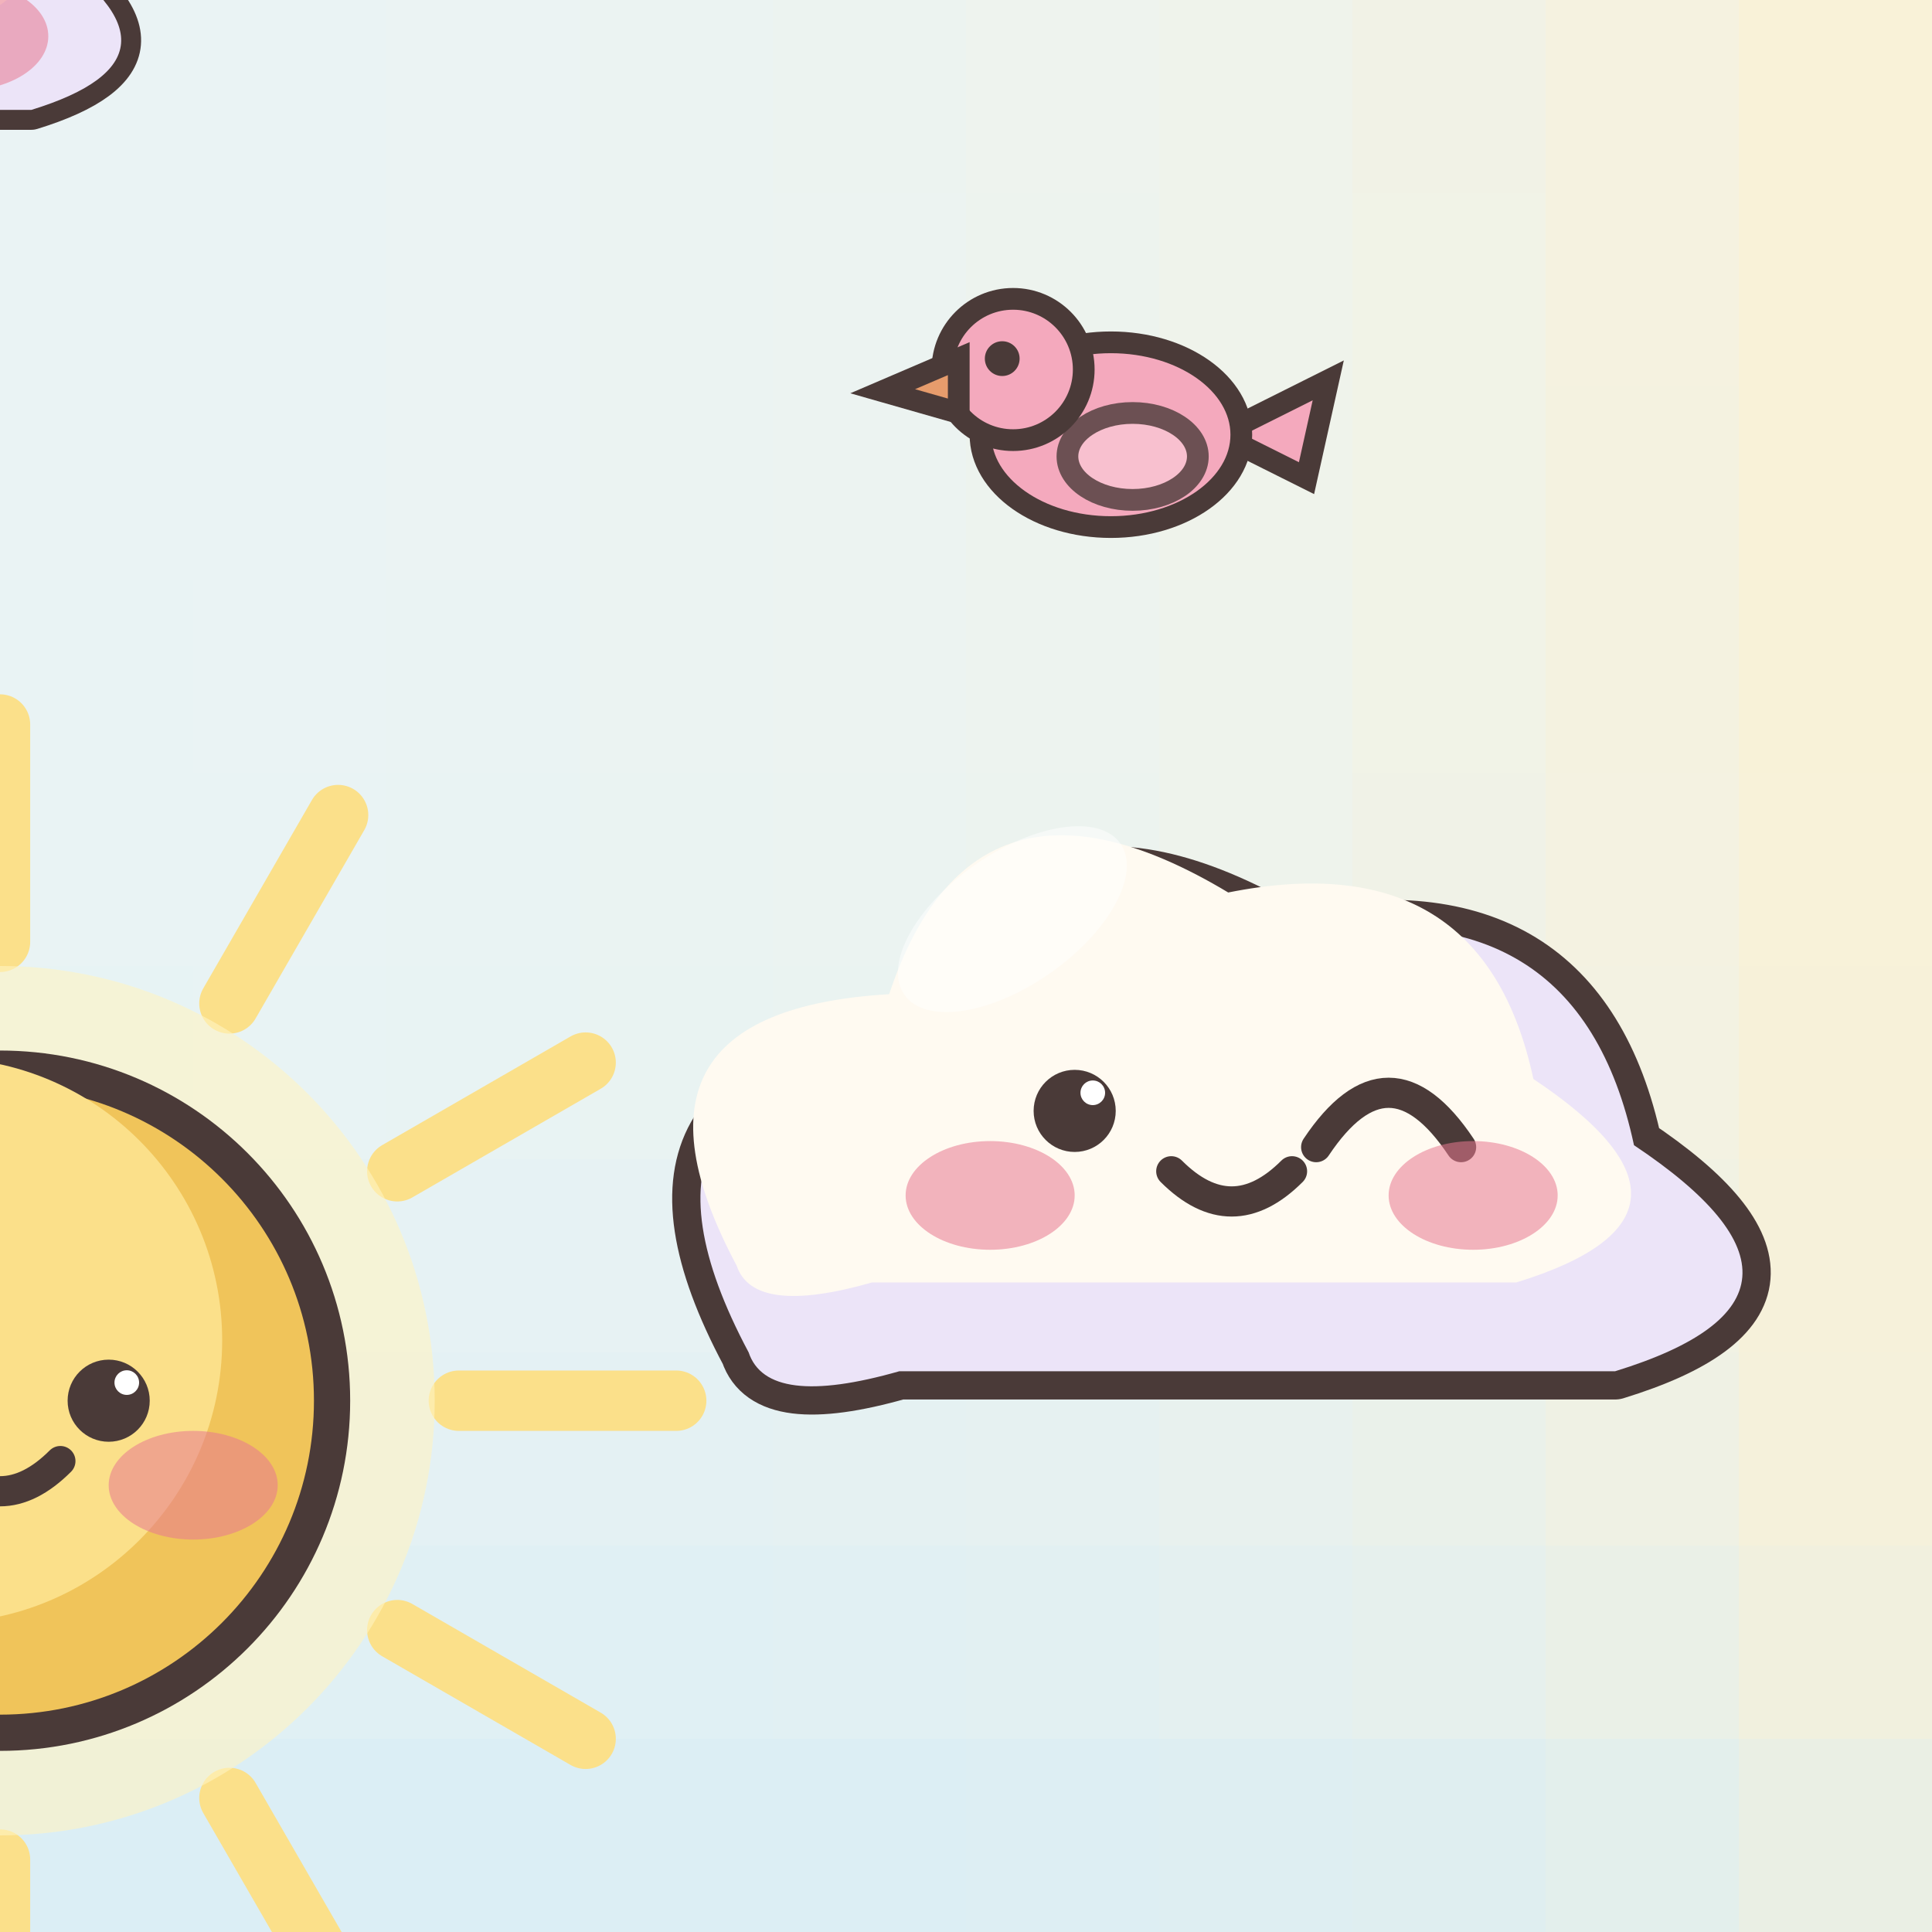
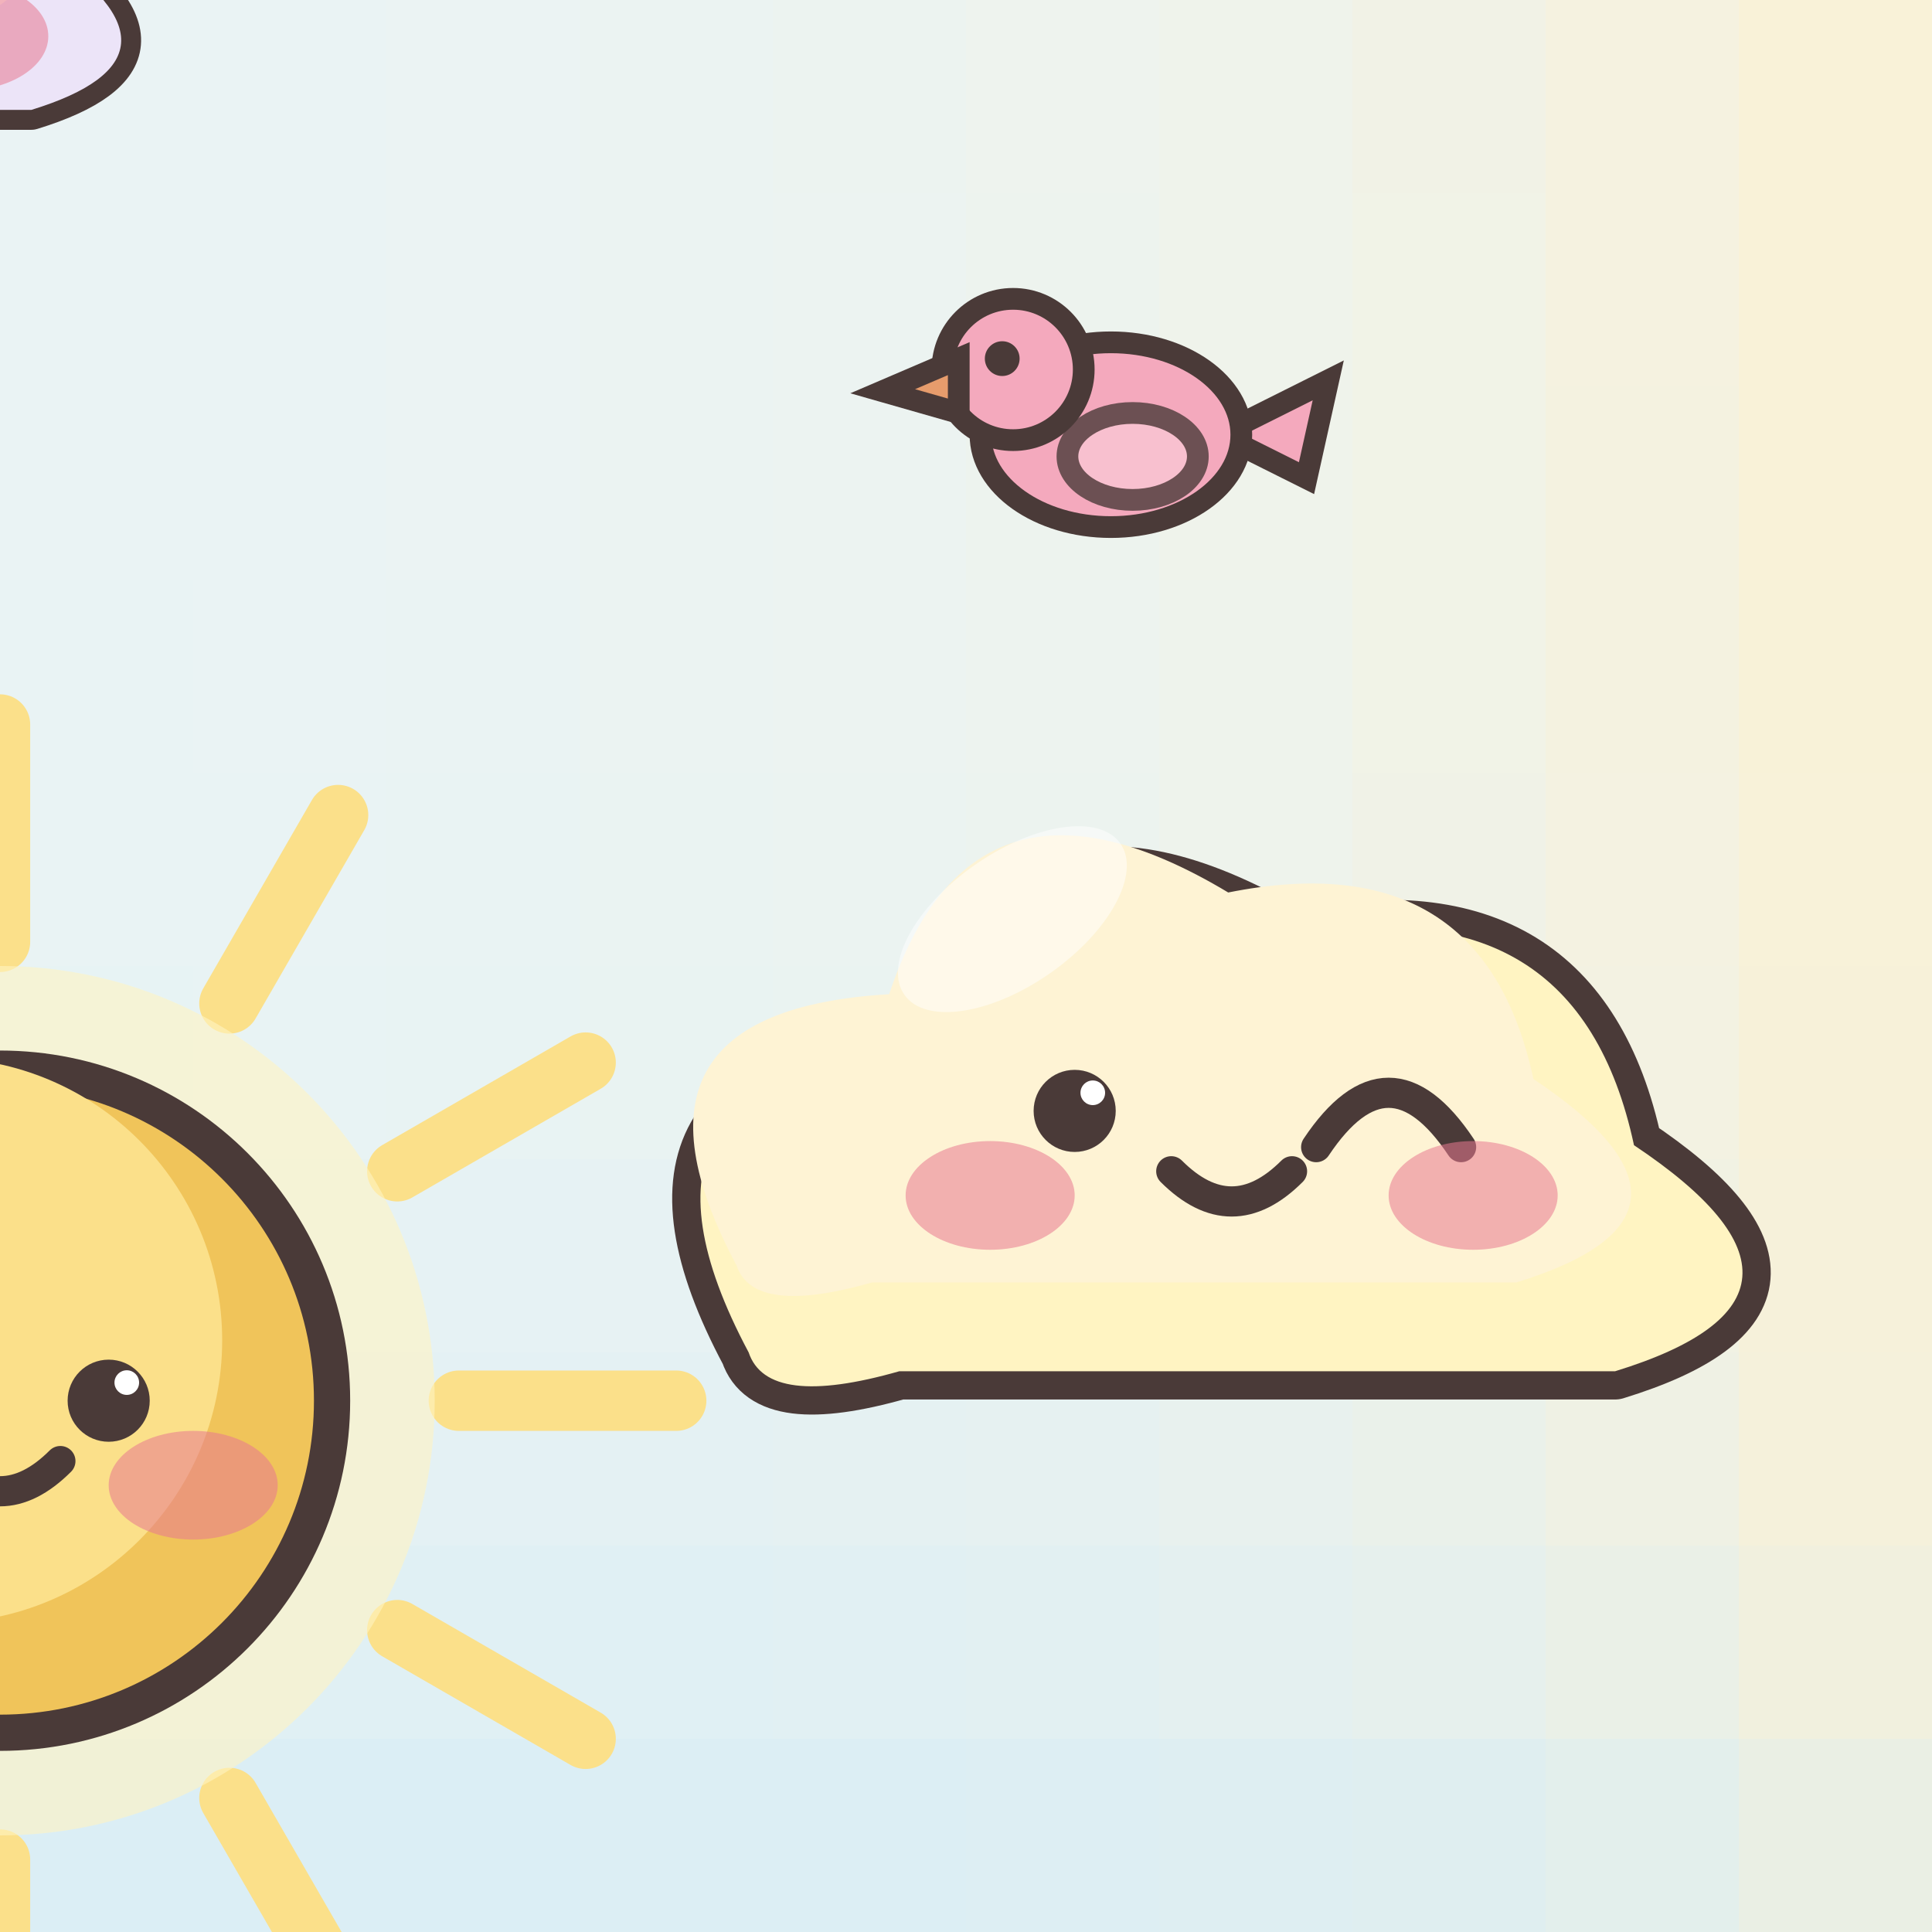
<svg xmlns="http://www.w3.org/2000/svg" width="160" height="160" viewBox="160 160 160 160">
  <rect width="320" height="320" fill="#eef7fb" />
  <rect x="0" y="0" width="17" height="17" fill="#d8e7e8" />
  <rect x="16" y="0" width="17" height="17" fill="#d4e4ed" />
  <rect x="32" y="0" width="17" height="17" fill="#d3e3f0" />
  <rect x="48" y="0" width="17" height="17" fill="#d2e2f1" />
  <rect x="64" y="0" width="17" height="17" fill="#d1e2f2" />
  <rect x="80" y="0" width="17" height="17" fill="#d1e2f2" />
  <rect x="96" y="0" width="17" height="17" fill="#d1e2f2" />
  <rect x="112" y="0" width="17" height="17" fill="#d1e1f2" />
  <rect x="128" y="0" width="17" height="17" fill="#d1e1f2" />
  <rect x="144" y="0" width="17" height="17" fill="#d1e1f2" />
  <rect x="160" y="0" width="17" height="17" fill="#d1e1f2" />
  <rect x="176" y="0" width="17" height="17" fill="#d1e1f2" />
  <rect x="192" y="0" width="17" height="17" fill="#d1e2f2" />
  <rect x="208" y="0" width="17" height="17" fill="#d2e2f2" />
  <rect x="224" y="0" width="17" height="17" fill="#d2e2f2" />
  <rect x="240" y="0" width="17" height="17" fill="#d3e2f1" />
  <rect x="256" y="0" width="17" height="17" fill="#d4e3f0" />
  <rect x="272" y="0" width="17" height="17" fill="#d6e3ee" />
  <rect x="288" y="0" width="17" height="17" fill="#dbe5eb" />
  <rect x="304" y="0" width="17" height="17" fill="#e4e8e3" />
  <rect x="0" y="16" width="17" height="17" fill="#deebe4" />
  <rect x="16" y="16" width="17" height="17" fill="#dbe9ea" />
  <rect x="32" y="16" width="17" height="17" fill="#d9e8ee" />
  <rect x="48" y="16" width="17" height="17" fill="#d9e7f0" />
  <rect x="64" y="16" width="17" height="17" fill="#d8e7f1" />
  <rect x="80" y="16" width="17" height="17" fill="#d8e7f2" />
  <rect x="96" y="16" width="17" height="17" fill="#d8e7f2" />
  <rect x="112" y="16" width="17" height="17" fill="#d8e6f3" />
  <rect x="128" y="16" width="17" height="17" fill="#d8e6f3" />
  <rect x="144" y="16" width="17" height="17" fill="#d8e6f3" />
  <rect x="160" y="16" width="17" height="17" fill="#d8e6f3" />
  <rect x="176" y="16" width="17" height="17" fill="#d8e6f3" />
  <rect x="192" y="16" width="17" height="17" fill="#d9e6f2" />
  <rect x="208" y="16" width="17" height="17" fill="#d9e7f2" />
  <rect x="224" y="16" width="17" height="17" fill="#dae7f1" />
  <rect x="240" y="16" width="17" height="17" fill="#dbe7f0" />
  <rect x="256" y="16" width="17" height="17" fill="#dde8ee" />
  <rect x="272" y="16" width="17" height="17" fill="#e0e9eb" />
  <rect x="288" y="16" width="17" height="17" fill="#e5eae6" />
  <rect x="304" y="16" width="17" height="17" fill="#eeedde" />
  <rect x="0" y="32" width="17" height="17" fill="#e0ede2" />
  <rect x="16" y="32" width="17" height="17" fill="#dfece8" />
  <rect x="32" y="32" width="17" height="17" fill="#deeced" />
  <rect x="48" y="32" width="17" height="17" fill="#deebef" />
  <rect x="64" y="32" width="17" height="17" fill="#ddebf1" />
  <rect x="80" y="32" width="17" height="17" fill="#ddebf2" />
  <rect x="96" y="32" width="17" height="17" fill="#ddeaf3" />
  <rect x="112" y="32" width="17" height="17" fill="#ddeaf3" />
  <rect x="128" y="32" width="17" height="17" fill="#ddeaf3" />
  <rect x="144" y="32" width="17" height="17" fill="#ddeaf3" />
  <rect x="160" y="32" width="17" height="17" fill="#deeaf3" />
  <rect x="176" y="32" width="17" height="17" fill="#deeaf3" />
  <rect x="192" y="32" width="17" height="17" fill="#deeaf3" />
  <rect x="208" y="32" width="17" height="17" fill="#dfebf2" />
  <rect x="224" y="32" width="17" height="17" fill="#e0ebf1" />
  <rect x="240" y="32" width="17" height="17" fill="#e1ebef" />
  <rect x="256" y="32" width="17" height="17" fill="#e3ebed" />
  <rect x="272" y="32" width="17" height="17" fill="#e6ece9" />
  <rect x="288" y="32" width="17" height="17" fill="#ebede4" />
  <rect x="304" y="32" width="17" height="17" fill="#f3efdb" />
  <rect x="0" y="48" width="17" height="17" fill="#e2eee1" />
  <rect x="16" y="48" width="17" height="17" fill="#e1eee7" />
  <rect x="32" y="48" width="17" height="17" fill="#e1eeec" />
  <rect x="48" y="48" width="17" height="17" fill="#e1edef" />
  <rect x="64" y="48" width="17" height="17" fill="#e1edf1" />
  <rect x="80" y="48" width="17" height="17" fill="#e1edf2" />
  <rect x="96" y="48" width="17" height="17" fill="#e1edf3" />
  <rect x="112" y="48" width="17" height="17" fill="#e1edf3" />
  <rect x="128" y="48" width="17" height="17" fill="#e1edf3" />
  <rect x="144" y="48" width="17" height="17" fill="#e1edf4" />
  <rect x="160" y="48" width="17" height="17" fill="#e2edf3" />
  <rect x="176" y="48" width="17" height="17" fill="#e2edf3" />
  <rect x="192" y="48" width="17" height="17" fill="#e3edf3" />
  <rect x="208" y="48" width="17" height="17" fill="#e3edf2" />
  <rect x="224" y="48" width="17" height="17" fill="#e4edf1" />
  <rect x="240" y="48" width="17" height="17" fill="#e6eeef" />
  <rect x="256" y="48" width="17" height="17" fill="#e8eeec" />
  <rect x="272" y="48" width="17" height="17" fill="#ebeee8" />
  <rect x="288" y="48" width="17" height="17" fill="#efefe2" />
  <rect x="304" y="48" width="17" height="17" fill="#f5f0da" />
  <rect x="0" y="64" width="17" height="17" fill="#e2efe0" />
  <rect x="16" y="64" width="17" height="17" fill="#e3efe7" />
  <rect x="32" y="64" width="17" height="17" fill="#e3efeb" />
  <rect x="48" y="64" width="17" height="17" fill="#e3efee" />
  <rect x="64" y="64" width="17" height="17" fill="#e3eff1" />
  <rect x="80" y="64" width="17" height="17" fill="#e3eff2" />
  <rect x="96" y="64" width="17" height="17" fill="#e4eff3" />
  <rect x="112" y="64" width="17" height="17" fill="#e4eff3" />
  <rect x="128" y="64" width="17" height="17" fill="#e4eff4" />
  <rect x="144" y="64" width="17" height="17" fill="#e4eff4" />
  <rect x="160" y="64" width="17" height="17" fill="#e5eff4" />
  <rect x="176" y="64" width="17" height="17" fill="#e5eff3" />
  <rect x="192" y="64" width="17" height="17" fill="#e5eff3" />
  <rect x="208" y="64" width="17" height="17" fill="#e6eff2" />
  <rect x="224" y="64" width="17" height="17" fill="#e7eff1" />
  <rect x="240" y="64" width="17" height="17" fill="#e8efef" />
  <rect x="256" y="64" width="17" height="17" fill="#eaf0ec" />
  <rect x="272" y="64" width="17" height="17" fill="#edf0e8" />
  <rect x="288" y="64" width="17" height="17" fill="#f1f0e1" />
  <rect x="304" y="64" width="17" height="17" fill="#f7f1d9" />
  <rect x="0" y="80" width="17" height="17" fill="#e3efe0" />
  <rect x="16" y="80" width="17" height="17" fill="#e4f0e6" />
  <rect x="32" y="80" width="17" height="17" fill="#e4f0eb" />
  <rect x="48" y="80" width="17" height="17" fill="#e5f0ee" />
  <rect x="64" y="80" width="17" height="17" fill="#e5f0f0" />
  <rect x="80" y="80" width="17" height="17" fill="#e5f0f2" />
  <rect x="96" y="80" width="17" height="17" fill="#e5f0f3" />
  <rect x="112" y="80" width="17" height="17" fill="#e6f0f3" />
  <rect x="128" y="80" width="17" height="17" fill="#e6f0f4" />
  <rect x="144" y="80" width="17" height="17" fill="#e6f1f4" />
  <rect x="160" y="80" width="17" height="17" fill="#e7f1f4" />
  <rect x="176" y="80" width="17" height="17" fill="#e7f1f3" />
  <rect x="192" y="80" width="17" height="17" fill="#e7f1f3" />
  <rect x="208" y="80" width="17" height="17" fill="#e8f1f2" />
  <rect x="224" y="80" width="17" height="17" fill="#e9f1f0" />
  <rect x="240" y="80" width="17" height="17" fill="#eaf1ee" />
  <rect x="256" y="80" width="17" height="17" fill="#ecf1eb" />
  <rect x="272" y="80" width="17" height="17" fill="#eff1e7" />
  <rect x="288" y="80" width="17" height="17" fill="#f3f1e1" />
  <rect x="304" y="80" width="17" height="17" fill="#f7f1d8" />
  <rect x="0" y="96" width="17" height="17" fill="#e3f0e0" />
  <rect x="16" y="96" width="17" height="17" fill="#e4f0e6" />
  <rect x="32" y="96" width="17" height="17" fill="#e5f1eb" />
  <rect x="48" y="96" width="17" height="17" fill="#e6f1ee" />
  <rect x="64" y="96" width="17" height="17" fill="#e6f1f0" />
  <rect x="80" y="96" width="17" height="17" fill="#e6f1f2" />
  <rect x="96" y="96" width="17" height="17" fill="#e7f1f3" />
  <rect x="112" y="96" width="17" height="17" fill="#e7f1f3" />
  <rect x="128" y="96" width="17" height="17" fill="#e7f1f4" />
  <rect x="144" y="96" width="17" height="17" fill="#e8f1f4" />
  <rect x="160" y="96" width="17" height="17" fill="#e8f2f4" />
  <rect x="176" y="96" width="17" height="17" fill="#e8f2f3" />
  <rect x="192" y="96" width="17" height="17" fill="#e9f2f3" />
  <rect x="208" y="96" width="17" height="17" fill="#e9f2f2" />
  <rect x="224" y="96" width="17" height="17" fill="#eaf2f0" />
  <rect x="240" y="96" width="17" height="17" fill="#ecf2ee" />
  <rect x="256" y="96" width="17" height="17" fill="#edf1eb" />
  <rect x="272" y="96" width="17" height="17" fill="#f0f1e7" />
  <rect x="288" y="96" width="17" height="17" fill="#f3f1e0" />
  <rect x="304" y="96" width="17" height="17" fill="#f8f1d8" />
  <rect x="0" y="112" width="17" height="17" fill="#e3f0e0" />
  <rect x="16" y="112" width="17" height="17" fill="#e4f0e6" />
  <rect x="32" y="112" width="17" height="17" fill="#e5f1eb" />
  <rect x="48" y="112" width="17" height="17" fill="#e6f1ee" />
  <rect x="64" y="112" width="17" height="17" fill="#e7f2f0" />
  <rect x="80" y="112" width="17" height="17" fill="#e7f2f2" />
  <rect x="96" y="112" width="17" height="17" fill="#e7f2f3" />
  <rect x="112" y="112" width="17" height="17" fill="#e8f2f4" />
  <rect x="128" y="112" width="17" height="17" fill="#e8f2f4" />
  <rect x="144" y="112" width="17" height="17" fill="#e8f2f4" />
  <rect x="160" y="112" width="17" height="17" fill="#e9f2f4" />
  <rect x="176" y="112" width="17" height="17" fill="#e9f2f3" />
  <rect x="192" y="112" width="17" height="17" fill="#eaf2f3" />
  <rect x="208" y="112" width="17" height="17" fill="#eaf2f2" />
  <rect x="224" y="112" width="17" height="17" fill="#ebf2f0" />
  <rect x="240" y="112" width="17" height="17" fill="#ecf2ee" />
  <rect x="256" y="112" width="17" height="17" fill="#eef2eb" />
  <rect x="272" y="112" width="17" height="17" fill="#f1f2e7" />
  <rect x="288" y="112" width="17" height="17" fill="#f4f2e0" />
  <rect x="304" y="112" width="17" height="17" fill="#f8f1d8" />
  <rect x="0" y="128" width="17" height="17" fill="#e3f0e0" />
  <rect x="16" y="128" width="17" height="17" fill="#e5f1e6" />
  <rect x="32" y="128" width="17" height="17" fill="#e6f1eb" />
  <rect x="48" y="128" width="17" height="17" fill="#e7f2ee" />
  <rect x="64" y="128" width="17" height="17" fill="#e7f2f0" />
  <rect x="80" y="128" width="17" height="17" fill="#e8f2f2" />
  <rect x="96" y="128" width="17" height="17" fill="#e8f2f3" />
  <rect x="112" y="128" width="17" height="17" fill="#e8f3f4" />
  <rect x="128" y="128" width="17" height="17" fill="#e9f3f4" />
  <rect x="144" y="128" width="17" height="17" fill="#e9f3f4" />
  <rect x="160" y="128" width="17" height="17" fill="#e9f3f4" />
  <rect x="176" y="128" width="17" height="17" fill="#eaf3f4" />
  <rect x="192" y="128" width="17" height="17" fill="#eaf3f3" />
  <rect x="208" y="128" width="17" height="17" fill="#ebf3f2" />
  <rect x="224" y="128" width="17" height="17" fill="#ecf3f0" />
  <rect x="240" y="128" width="17" height="17" fill="#edf2ee" />
  <rect x="256" y="128" width="17" height="17" fill="#eff2eb" />
  <rect x="272" y="128" width="17" height="17" fill="#f1f2e6" />
  <rect x="288" y="128" width="17" height="17" fill="#f4f2e0" />
  <rect x="304" y="128" width="17" height="17" fill="#f8f1d8" />
  <rect x="0" y="144" width="17" height="17" fill="#e3f0e0" />
  <rect x="16" y="144" width="17" height="17" fill="#e5f1e6" />
  <rect x="32" y="144" width="17" height="17" fill="#e6f2eb" />
  <rect x="48" y="144" width="17" height="17" fill="#e7f2ee" />
  <rect x="64" y="144" width="17" height="17" fill="#e8f2f0" />
  <rect x="80" y="144" width="17" height="17" fill="#e8f3f2" />
  <rect x="96" y="144" width="17" height="17" fill="#e8f3f3" />
  <rect x="112" y="144" width="17" height="17" fill="#e9f3f4" />
  <rect x="128" y="144" width="17" height="17" fill="#e9f3f4" />
  <rect x="144" y="144" width="17" height="17" fill="#e9f3f4" />
  <rect x="160" y="144" width="17" height="17" fill="#eaf3f4" />
  <rect x="176" y="144" width="17" height="17" fill="#eaf3f4" />
  <rect x="192" y="144" width="17" height="17" fill="#ebf3f3" />
  <rect x="208" y="144" width="17" height="17" fill="#ebf3f2" />
  <rect x="224" y="144" width="17" height="17" fill="#ecf3f0" />
  <rect x="240" y="144" width="17" height="17" fill="#edf3ee" />
  <rect x="256" y="144" width="17" height="17" fill="#eff3eb" />
  <rect x="272" y="144" width="17" height="17" fill="#f1f2e6" />
  <rect x="288" y="144" width="17" height="17" fill="#f5f2e0" />
  <rect x="304" y="144" width="17" height="17" fill="#f9f2d8" />
  <rect x="0" y="160" width="17" height="17" fill="#e4f0e0" />
  <rect x="16" y="160" width="17" height="17" fill="#e5f1e6" />
  <rect x="32" y="160" width="17" height="17" fill="#e6f2eb" />
  <rect x="48" y="160" width="17" height="17" fill="#e7f2ee" />
  <rect x="64" y="160" width="17" height="17" fill="#e8f3f0" />
  <rect x="80" y="160" width="17" height="17" fill="#e8f3f2" />
  <rect x="96" y="160" width="17" height="17" fill="#e9f3f3" />
  <rect x="112" y="160" width="17" height="17" fill="#e9f3f4" />
  <rect x="128" y="160" width="17" height="17" fill="#e9f3f4" />
  <rect x="144" y="160" width="17" height="17" fill="#eaf3f4" />
  <rect x="160" y="160" width="17" height="17" fill="#eaf3f4" />
  <rect x="176" y="160" width="17" height="17" fill="#eaf3f4" />
  <rect x="192" y="160" width="17" height="17" fill="#ebf3f3" />
  <rect x="208" y="160" width="17" height="17" fill="#ebf3f2" />
  <rect x="224" y="160" width="17" height="17" fill="#ecf3f0" />
  <rect x="240" y="160" width="17" height="17" fill="#eef3ee" />
  <rect x="256" y="160" width="17" height="17" fill="#eff3eb" />
  <rect x="272" y="160" width="17" height="17" fill="#f1f2e6" />
  <rect x="288" y="160" width="17" height="17" fill="#f5f2e0" />
  <rect x="304" y="160" width="17" height="17" fill="#f9f2d8" />
  <rect x="0" y="176" width="17" height="17" fill="#e4f0e0" />
  <rect x="16" y="176" width="17" height="17" fill="#e5f1e6" />
  <rect x="32" y="176" width="17" height="17" fill="#e6f2eb" />
  <rect x="48" y="176" width="17" height="17" fill="#e7f2ee" />
  <rect x="64" y="176" width="17" height="17" fill="#e8f3f1" />
  <rect x="80" y="176" width="17" height="17" fill="#e8f3f2" />
  <rect x="96" y="176" width="17" height="17" fill="#e9f3f3" />
  <rect x="112" y="176" width="17" height="17" fill="#e9f3f4" />
  <rect x="128" y="176" width="17" height="17" fill="#e9f3f4" />
  <rect x="144" y="176" width="17" height="17" fill="#eaf3f4" />
  <rect x="160" y="176" width="17" height="17" fill="#eaf3f4" />
  <rect x="176" y="176" width="17" height="17" fill="#eaf3f4" />
  <rect x="192" y="176" width="17" height="17" fill="#ebf3f3" />
  <rect x="208" y="176" width="17" height="17" fill="#ebf3f2" />
  <rect x="224" y="176" width="17" height="17" fill="#ecf3f1" />
  <rect x="240" y="176" width="17" height="17" fill="#edf3ee" />
  <rect x="256" y="176" width="17" height="17" fill="#eff3eb" />
  <rect x="272" y="176" width="17" height="17" fill="#f1f3e7" />
  <rect x="288" y="176" width="17" height="17" fill="#f5f2e0" />
  <rect x="304" y="176" width="17" height="17" fill="#f9f2d8" />
  <rect x="0" y="192" width="17" height="17" fill="#e4f0e0" />
  <rect x="16" y="192" width="17" height="17" fill="#e5f1e6" />
  <rect x="32" y="192" width="17" height="17" fill="#e6f2eb" />
  <rect x="48" y="192" width="17" height="17" fill="#e7f2ee" />
  <rect x="64" y="192" width="17" height="17" fill="#e8f3f1" />
  <rect x="80" y="192" width="17" height="17" fill="#e8f3f2" />
  <rect x="96" y="192" width="17" height="17" fill="#e8f3f3" />
  <rect x="112" y="192" width="17" height="17" fill="#e9f3f4" />
  <rect x="128" y="192" width="17" height="17" fill="#e9f3f4" />
  <rect x="144" y="192" width="17" height="17" fill="#e9f3f4" />
  <rect x="160" y="192" width="17" height="17" fill="#eaf3f4" />
  <rect x="176" y="192" width="17" height="17" fill="#eaf3f4" />
  <rect x="192" y="192" width="17" height="17" fill="#ebf3f3" />
  <rect x="208" y="192" width="17" height="17" fill="#ebf3f2" />
  <rect x="224" y="192" width="17" height="17" fill="#ecf3f1" />
  <rect x="240" y="192" width="17" height="17" fill="#edf3ee" />
  <rect x="256" y="192" width="17" height="17" fill="#eff3eb" />
  <rect x="272" y="192" width="17" height="17" fill="#f1f3e7" />
  <rect x="288" y="192" width="17" height="17" fill="#f4f2e0" />
  <rect x="304" y="192" width="17" height="17" fill="#f9f2d8" />
  <rect x="0" y="208" width="17" height="17" fill="#e3f0e0" />
  <rect x="16" y="208" width="17" height="17" fill="#e5f1e6" />
  <rect x="32" y="208" width="17" height="17" fill="#e6f2eb" />
  <rect x="48" y="208" width="17" height="17" fill="#e7f2ee" />
  <rect x="64" y="208" width="17" height="17" fill="#e7f3f1" />
  <rect x="80" y="208" width="17" height="17" fill="#e8f3f2" />
  <rect x="96" y="208" width="17" height="17" fill="#e8f3f3" />
  <rect x="112" y="208" width="17" height="17" fill="#e8f3f4" />
  <rect x="128" y="208" width="17" height="17" fill="#e9f3f4" />
  <rect x="144" y="208" width="17" height="17" fill="#e9f3f4" />
  <rect x="160" y="208" width="17" height="17" fill="#e9f3f4" />
  <rect x="176" y="208" width="17" height="17" fill="#eaf3f4" />
  <rect x="192" y="208" width="17" height="17" fill="#eaf3f3" />
  <rect x="208" y="208" width="17" height="17" fill="#ebf3f2" />
  <rect x="224" y="208" width="17" height="17" fill="#ecf3f1" />
  <rect x="240" y="208" width="17" height="17" fill="#edf3ef" />
  <rect x="256" y="208" width="17" height="17" fill="#eef3ec" />
  <rect x="272" y="208" width="17" height="17" fill="#f1f3e7" />
  <rect x="288" y="208" width="17" height="17" fill="#f4f2e0" />
  <rect x="304" y="208" width="17" height="17" fill="#f8f2d8" />
  <rect x="0" y="224" width="17" height="17" fill="#e3f0e0" />
  <rect x="16" y="224" width="17" height="17" fill="#e4f1e6" />
  <rect x="32" y="224" width="17" height="17" fill="#e5f2eb" />
  <rect x="48" y="224" width="17" height="17" fill="#e6f2ef" />
  <rect x="64" y="224" width="17" height="17" fill="#e7f2f1" />
  <rect x="80" y="224" width="17" height="17" fill="#e7f3f2" />
  <rect x="96" y="224" width="17" height="17" fill="#e7f3f3" />
  <rect x="112" y="224" width="17" height="17" fill="#e8f3f4" />
  <rect x="128" y="224" width="17" height="17" fill="#e8f3f4" />
  <rect x="144" y="224" width="17" height="17" fill="#e8f3f4" />
  <rect x="160" y="224" width="17" height="17" fill="#e9f3f4" />
  <rect x="176" y="224" width="17" height="17" fill="#e9f3f4" />
  <rect x="192" y="224" width="17" height="17" fill="#e9f3f3" />
  <rect x="208" y="224" width="17" height="17" fill="#eaf3f2" />
  <rect x="224" y="224" width="17" height="17" fill="#ebf3f1" />
  <rect x="240" y="224" width="17" height="17" fill="#ecf3ef" />
  <rect x="256" y="224" width="17" height="17" fill="#eef3ec" />
  <rect x="272" y="224" width="17" height="17" fill="#f0f2e7" />
  <rect x="288" y="224" width="17" height="17" fill="#f4f2e1" />
  <rect x="304" y="224" width="17" height="17" fill="#f8f2d9" />
  <rect x="0" y="240" width="17" height="17" fill="#e3f0e1" />
  <rect x="16" y="240" width="17" height="17" fill="#e4f1e7" />
  <rect x="32" y="240" width="17" height="17" fill="#e5f1ec" />
  <rect x="48" y="240" width="17" height="17" fill="#e5f2ef" />
  <rect x="64" y="240" width="17" height="17" fill="#e6f2f1" />
  <rect x="80" y="240" width="17" height="17" fill="#e6f2f3" />
  <rect x="96" y="240" width="17" height="17" fill="#e6f2f3" />
  <rect x="112" y="240" width="17" height="17" fill="#e7f3f4" />
  <rect x="128" y="240" width="17" height="17" fill="#e7f3f4" />
  <rect x="144" y="240" width="17" height="17" fill="#e7f3f4" />
  <rect x="160" y="240" width="17" height="17" fill="#e7f3f4" />
  <rect x="176" y="240" width="17" height="17" fill="#e8f3f4" />
  <rect x="192" y="240" width="17" height="17" fill="#e8f3f3" />
  <rect x="208" y="240" width="17" height="17" fill="#e9f3f2" />
  <rect x="224" y="240" width="17" height="17" fill="#eaf3f1" />
  <rect x="240" y="240" width="17" height="17" fill="#ebf2ef" />
  <rect x="256" y="240" width="17" height="17" fill="#edf2ec" />
  <rect x="272" y="240" width="17" height="17" fill="#eff2e8" />
  <rect x="288" y="240" width="17" height="17" fill="#f3f2e2" />
  <rect x="304" y="240" width="17" height="17" fill="#f7f1d9" />
  <rect x="0" y="256" width="17" height="17" fill="#e3f0e1" />
  <rect x="16" y="256" width="17" height="17" fill="#e3f1e8" />
  <rect x="32" y="256" width="17" height="17" fill="#e4f1ec" />
  <rect x="48" y="256" width="17" height="17" fill="#e4f1ef" />
  <rect x="64" y="256" width="17" height="17" fill="#e4f2f1" />
  <rect x="80" y="256" width="17" height="17" fill="#e5f2f3" />
  <rect x="96" y="256" width="17" height="17" fill="#e5f2f4" />
  <rect x="112" y="256" width="17" height="17" fill="#e5f2f4" />
  <rect x="128" y="256" width="17" height="17" fill="#e5f2f4" />
  <rect x="144" y="256" width="17" height="17" fill="#e5f2f4" />
  <rect x="160" y="256" width="17" height="17" fill="#e6f2f4" />
  <rect x="176" y="256" width="17" height="17" fill="#e6f2f4" />
  <rect x="192" y="256" width="17" height="17" fill="#e6f2f4" />
  <rect x="208" y="256" width="17" height="17" fill="#e7f2f3" />
  <rect x="224" y="256" width="17" height="17" fill="#e8f2f2" />
  <rect x="240" y="256" width="17" height="17" fill="#e9f2f0" />
  <rect x="256" y="256" width="17" height="17" fill="#ebf2ed" />
  <rect x="272" y="256" width="17" height="17" fill="#edf2e9" />
  <rect x="288" y="256" width="17" height="17" fill="#f1f2e3" />
  <rect x="304" y="256" width="17" height="17" fill="#f6f1da" />
  <rect x="0" y="272" width="17" height="17" fill="#e2f0e2" />
  <rect x="16" y="272" width="17" height="17" fill="#e2f0e9" />
  <rect x="32" y="272" width="17" height="17" fill="#e2f0ed" />
  <rect x="48" y="272" width="17" height="17" fill="#e2f1f0" />
  <rect x="64" y="272" width="17" height="17" fill="#e2f1f2" />
  <rect x="80" y="272" width="17" height="17" fill="#e2f1f3" />
  <rect x="96" y="272" width="17" height="17" fill="#e2f1f4" />
  <rect x="112" y="272" width="17" height="17" fill="#e3f1f4" />
  <rect x="128" y="272" width="17" height="17" fill="#e3f1f4" />
  <rect x="144" y="272" width="17" height="17" fill="#e3f1f5" />
  <rect x="160" y="272" width="17" height="17" fill="#e3f1f4" />
  <rect x="176" y="272" width="17" height="17" fill="#e3f1f4" />
  <rect x="192" y="272" width="17" height="17" fill="#e4f1f4" />
  <rect x="208" y="272" width="17" height="17" fill="#e4f1f3" />
  <rect x="224" y="272" width="17" height="17" fill="#e5f1f2" />
  <rect x="240" y="272" width="17" height="17" fill="#e6f1f1" />
  <rect x="256" y="272" width="17" height="17" fill="#e8f1ee" />
  <rect x="272" y="272" width="17" height="17" fill="#eaf1ea" />
  <rect x="288" y="272" width="17" height="17" fill="#eff1e4" />
  <rect x="304" y="272" width="17" height="17" fill="#f5f1db" />
  <rect x="0" y="288" width="17" height="17" fill="#e1efe4" />
  <rect x="16" y="288" width="17" height="17" fill="#e0efeb" />
  <rect x="32" y="288" width="17" height="17" fill="#dfefef" />
  <rect x="48" y="288" width="17" height="17" fill="#dff0f1" />
  <rect x="64" y="288" width="17" height="17" fill="#dff0f3" />
  <rect x="80" y="288" width="17" height="17" fill="#dff0f4" />
  <rect x="96" y="288" width="17" height="17" fill="#dff0f4" />
  <rect x="112" y="288" width="17" height="17" fill="#dff0f4" />
  <rect x="128" y="288" width="17" height="17" fill="#dff0f5" />
  <rect x="144" y="288" width="17" height="17" fill="#dff0f5" />
  <rect x="160" y="288" width="17" height="17" fill="#e0f0f5" />
  <rect x="176" y="288" width="17" height="17" fill="#e0f0f4" />
  <rect x="192" y="288" width="17" height="17" fill="#e0f0f4" />
  <rect x="208" y="288" width="17" height="17" fill="#e0f0f4" />
  <rect x="224" y="288" width="17" height="17" fill="#e1f0f3" />
  <rect x="240" y="288" width="17" height="17" fill="#e2f0f2" />
  <rect x="256" y="288" width="17" height="17" fill="#e4f0f0" />
  <rect x="272" y="288" width="17" height="17" fill="#e6f0ed" />
  <rect x="288" y="288" width="17" height="17" fill="#eaf0e7" />
  <rect x="304" y="288" width="17" height="17" fill="#f1f0de" />
  <rect x="0" y="304" width="17" height="17" fill="#deeee9" />
  <rect x="16" y="304" width="17" height="17" fill="#dceeef" />
  <rect x="32" y="304" width="17" height="17" fill="#dceef2" />
  <rect x="48" y="304" width="17" height="17" fill="#dbeef3" />
  <rect x="64" y="304" width="17" height="17" fill="#dbeef4" />
  <rect x="80" y="304" width="17" height="17" fill="#dbeef4" />
  <rect x="96" y="304" width="17" height="17" fill="#dbeef5" />
  <rect x="112" y="304" width="17" height="17" fill="#dbeef5" />
  <rect x="128" y="304" width="17" height="17" fill="#dbeef5" />
  <rect x="144" y="304" width="17" height="17" fill="#dbeef5" />
  <rect x="160" y="304" width="17" height="17" fill="#dbeef5" />
  <rect x="176" y="304" width="17" height="17" fill="#dbeef5" />
  <rect x="192" y="304" width="17" height="17" fill="#dbeef5" />
  <rect x="208" y="304" width="17" height="17" fill="#dceef4" />
  <rect x="224" y="304" width="17" height="17" fill="#dceef4" />
  <rect x="240" y="304" width="17" height="17" fill="#ddeef3" />
  <rect x="256" y="304" width="17" height="17" fill="#deeef2" />
  <rect x="272" y="304" width="17" height="17" fill="#dfeef0" />
  <rect x="288" y="304" width="17" height="17" fill="#e3efec" />
  <rect x="304" y="304" width="17" height="17" fill="#eaefe4" />
-   <path transform="translate(26 52) scale(0.5) translate(-30 -80)" d="M30 80Q14 50 48 48Q58 18 88 36Q118 30 124 58Q148 74 122 82H46Q32 86 30 80Z" fill="#ffffff" opacity=".55" />
-   <path transform="translate(196 36) scale(0.45) translate(-30 -80)" d="M30 80Q14 50 48 48Q58 18 88 36Q118 30 124 58Q148 74 122 82H46Q32 86 30 80Z" fill="#ffffff" opacity=".55" />
+   <circle cx="0" cy="312" r="96" fill="#f8d5b8" opacity=".4" />
+   <path transform="translate(26 52) scale(0.5) translate(-30 -80)" d="M30 80Q14 50 48 48Q58 18 88 36Q118 30 124 58Q148 74 122 82H46Q32 86 30 80Z" fill="#d8ccf2" opacity=".55" />
+   <path transform="translate(196 36) scale(0.45) translate(-30 -80)" d="M30 80Q14 50 48 48Q58 18 88 36Q118 30 124 58Q148 74 122 82H46Q32 86 30 80Z" fill="#d8ccf2" opacity=".55" />
  <path transform="translate(240 150) scale(0.5) translate(-30 -80)" d="M30 80Q14 50 48 48Q58 18 88 36Q118 30 124 58Q148 74 122 82H46Q32 86 30 80Z" fill="#ffffff" opacity=".55" />
-   <path transform="translate(8 206) scale(0.45) translate(-30 -80)" d="M30 80Q14 50 48 48Q58 18 88 36Q118 30 124 58Q148 74 122 82H46Q32 86 30 80Z" fill="#ffffff" opacity=".55" />
+   <path transform="translate(8 206) scale(0.45) translate(-30 -80)" d="M30 80Q14 50 48 48Q58 18 88 36Q118 30 124 58Q148 74 122 82H46Q32 86 30 80Z" fill="#fce7d3" opacity=".55" />
  <path transform="translate(120 232) scale(0.4) translate(-30 -80)" d="M30 80Q14 50 48 48Q58 18 88 36Q118 30 124 58Q148 74 122 82H46Q32 86 30 80Z" fill="#ffffff" opacity=".55" />
  <g transform="translate(206 108) scale(0.7)">
-     <path transform="translate(-30 -80)" d="M30 80Q14 50 48 48Q58 18 88 36Q118 30 124 58Q148 74 122 82H46Q32 86 30 80Z" fill="#fffaf1" stroke="#4a3a38" stroke-width="3" />
+     <path transform="translate(-30 -80)" d="M30 80Q14 50 48 48Q58 18 88 36Q118 30 124 58Q148 74 122 82H46Q32 86 30 80Z" fill="#fef3d4" stroke="#4a3a38" stroke-width="3" />
  </g>
  <g transform="translate(22 158) scale(0.7)">
-     <path transform="translate(-30 -80)" d="M30 80Q14 50 48 48Q58 18 88 36Q118 30 124 58Q148 74 122 82H46Q32 86 30 80Z" fill="#fffaf1" stroke="#4a3a38" stroke-width="3" />
+     <path transform="translate(-30 -80)" d="M30 80Q14 50 48 48Q58 18 88 36Q118 30 124 58Q148 74 122 82H46Q32 86 30 80Z" fill="#fce7d3" stroke="#4a3a38" stroke-width="3" />
  </g>
  <g stroke="#4a3a38" stroke-width="6" stroke-linejoin="round" fill="#4a3a38">
    <path transform="translate(10 270) scale(0.82) translate(-30 -80)" d="M30 80Q14 50 48 48Q58 18 88 36Q118 30 124 58Q148 74 122 82H46Q32 86 30 80Z" />
  </g>
-   <g fill="#ece4f8">
+   <g fill="#f8d5b8">
    <path transform="translate(10 270) scale(0.82) translate(-30 -80)" d="M30 80Q14 50 48 48Q58 18 88 36Q118 30 124 58Q148 74 122 82H46Q32 86 30 80Z" />
  </g>
-   <g fill="#fffaf1" transform="translate(0.2 19.7) scale(0.9)">
+   <g fill="#fce7d3" transform="translate(0.2 19.7) scale(0.9)">
    <path transform="translate(10 270) scale(0.82) translate(-30 -80)" d="M30 80Q14 50 48 48Q58 18 88 36Q118 30 124 58Q148 74 122 82H46Q32 86 30 80Z" />
  </g>
  <ellipse cx="32.96" cy="232.28" rx="11.48" ry="5.74" fill="#fff" opacity=".5" transform="rotate(-35 32.96 232.28)" />
  <g stroke="#4a3a38" stroke-width="6" stroke-linejoin="round" fill="#4a3a38">
    <path transform="translate(222 272) scale(0.78) translate(-30 -80)" d="M30 80Q14 50 48 48Q58 18 88 36Q118 30 124 58Q148 74 122 82H46Q32 86 30 80Z" />
  </g>
-   <g fill="#ece4f8">
+   <g fill="#fff4c2">
    <path transform="translate(222 272) scale(0.78) translate(-30 -80)" d="M30 80Q14 50 48 48Q58 18 88 36Q118 30 124 58Q148 74 122 82H46Q32 86 30 80Z" />
  </g>
-   <g fill="#fffaf1" transform="translate(21.2 20.0) scale(0.9)">
+   <g fill="#fef3d4" transform="translate(21.2 20.0) scale(0.9)">
    <path transform="translate(222 272) scale(0.78) translate(-30 -80)" d="M30 80Q14 50 48 48Q58 18 88 36Q118 30 124 58Q148 74 122 82H46Q32 86 30 80Z" />
  </g>
  <ellipse cx="243.84" cy="236.12" rx="10.92" ry="5.46" fill="#fff" opacity=".5" transform="rotate(-35 243.84 236.12)" />
  <g stroke="#4a3a38" stroke-width="6" stroke-linejoin="round" fill="#4a3a38">
    <path transform="translate(112 168) scale(0.55) translate(-30 -80)" d="M30 80Q14 50 48 48Q58 18 88 36Q118 30 124 58Q148 74 122 82H46Q32 86 30 80Z" />
  </g>
  <g fill="#ece4f8">
    <path transform="translate(112 168) scale(0.55) translate(-30 -80)" d="M30 80Q14 50 48 48Q58 18 88 36Q118 30 124 58Q148 74 122 82H46Q32 86 30 80Z" />
  </g>
  <g fill="#fffaf1" transform="translate(9.0 10.3) scale(0.9)">
    <path transform="translate(112 168) scale(0.55) translate(-30 -80)" d="M30 80Q14 50 48 48Q58 18 88 36Q118 30 124 58Q148 74 122 82H46Q32 86 30 80Z" />
  </g>
  <ellipse cx="127.4" cy="142.7" rx="7.7" ry="3.85" fill="#fff" opacity=".5" transform="rotate(-35 127.4 142.7)" />
  <g stroke="#4a3a38" stroke-width="6" stroke-linejoin="round" fill="#4a3a38">
    <path transform="translate(100 4) scale(0.85) translate(-215 -45)" d="M215 45a50 50 0 1 0 48 70a40 40 0 1 1-48-70Z" />
  </g>
  <g fill="#fbe08a">
    <path transform="translate(100 4) scale(0.85) translate(-215 -45)" d="M215 45a50 50 0 1 0 48 70a40 40 0 1 1-48-70Z" />
  </g>
  <g fill="#fff4c2" transform="translate(5.2 -1.4) scale(0.9)">
    <path transform="translate(100 4) scale(0.85) translate(-215 -45)" d="M215 45a50 50 0 1 0 48 70a40 40 0 1 1-48-70Z" />
  </g>
  <ellipse cx="81.3" cy="21" rx="7.65" ry="4.25" fill="#fff" opacity=".5" transform="rotate(-35 81.3 21)" />
  <path d="M40.0 33.0L41.9 37.5L46.7 37.8L43.0 41.0L44.1 45.7L40.0 43.1L35.9 45.7L37.0 41.0L33.3 37.8L38.1 37.5Z" fill="#fff4c2" stroke="#4a3a38" stroke-width="2" stroke-linejoin="round" />
  <path d="M270.0 34.0L271.6 37.8L275.7 38.1L272.6 40.8L273.5 44.9L270.0 42.7L266.5 44.9L267.4 40.8L264.3 38.1L268.4 37.8Z" fill="#fff4c2" stroke="#4a3a38" stroke-width="2" stroke-linejoin="round" />
  <path d="M60.0 105.0L61.3 108.2L64.8 108.5L62.1 110.7L62.9 114.0L60.0 112.3L57.1 114.0L57.9 110.7L55.2 108.5L58.7 108.2Z" fill="#fff4c2" stroke="#4a3a38" stroke-width="2" stroke-linejoin="round" />
  <path d="M250.0 94.0L251.6 97.8L255.7 98.1L252.6 100.8L253.5 104.9L250.0 102.7L246.5 104.9L247.4 100.8L244.3 98.1L248.4 97.8Z" fill="#fff4c2" stroke="#4a3a38" stroke-width="2" stroke-linejoin="round" />
  <path d="M160.0 25.0L161.3 28.2L164.8 28.5L162.1 30.7L162.9 34.0L160.0 32.3L157.1 34.0L157.9 30.7L155.2 28.5L158.7 28.2Z" fill="#fff4c2" stroke="#4a3a38" stroke-width="2" stroke-linejoin="round" />
  <path d="M20.0 76.0L21.1 78.5L23.8 78.8L21.7 80.6L22.4 83.2L20.0 81.8L17.6 83.2L18.3 80.6L16.2 78.8L18.9 78.5Z" fill="#fff4c2" stroke="#4a3a38" stroke-width="2" stroke-linejoin="round" />
  <path d="M300.0 86.0L301.1 88.5L303.8 88.8L301.7 90.6L302.4 93.2L300.0 91.8L297.6 93.2L298.3 90.6L296.2 88.8L298.9 88.5Z" fill="#fff4c2" stroke="#4a3a38" stroke-width="2" stroke-linejoin="round" />
  <path d="M198.0 276.0L216.0 276.0" fill="none" stroke="#fbe08a" stroke-width="5" stroke-linecap="round" stroke-linejoin="round" />
  <path d="M192.9 295.0L208.5 304.0" fill="none" stroke="#fbe08a" stroke-width="5" stroke-linecap="round" stroke-linejoin="round" />
  <path d="M179.0 308.9L188.0 324.5" fill="none" stroke="#fbe08a" stroke-width="5" stroke-linecap="round" stroke-linejoin="round" />
  <path d="M160.0 314.0L160.0 332.0" fill="none" stroke="#fbe08a" stroke-width="5" stroke-linecap="round" stroke-linejoin="round" />
  <path d="M141.0 308.9L132.0 324.5" fill="none" stroke="#fbe08a" stroke-width="5" stroke-linecap="round" stroke-linejoin="round" />
  <path d="M127.1 295.0L111.5 304.0" fill="none" stroke="#fbe08a" stroke-width="5" stroke-linecap="round" stroke-linejoin="round" />
  <path d="M122.0 276.0L104.0 276.0" fill="none" stroke="#fbe08a" stroke-width="5" stroke-linecap="round" stroke-linejoin="round" />
  <path d="M127.1 257.0L111.5 248.0" fill="none" stroke="#fbe08a" stroke-width="5" stroke-linecap="round" stroke-linejoin="round" />
  <path d="M141.0 243.1L132.0 227.5" fill="none" stroke="#fbe08a" stroke-width="5" stroke-linecap="round" stroke-linejoin="round" />
  <path d="M160.0 238.0L160.0 220.0" fill="none" stroke="#fbe08a" stroke-width="5" stroke-linecap="round" stroke-linejoin="round" />
  <path d="M179.0 243.1L188.0 227.5" fill="none" stroke="#fbe08a" stroke-width="5" stroke-linecap="round" stroke-linejoin="round" />
  <path d="M192.9 257.0L208.5 248.0" fill="none" stroke="#fbe08a" stroke-width="5" stroke-linecap="round" stroke-linejoin="round" />
  <circle cx="160" cy="276" r="36" fill="#fff4c2" opacity=".6" />
  <g stroke="#4a3a38" stroke-width="6" stroke-linejoin="round" fill="#4a3a38">
    <circle cx="160" cy="276" r="26" />
  </g>
  <g fill="#f0c45a">
    <circle cx="160" cy="276" r="26" />
  </g>
  <g fill="#fbe08a" transform="translate(11.0 22.6) scale(0.9)">
    <circle cx="160" cy="276" r="26" />
  </g>
  <ellipse cx="149.6" cy="265.6" rx="9.1" ry="5.2" fill="#fff" opacity=".5" transform="rotate(-35 149.6 265.6)" />
  <g transform="translate(252 196) scale(0.9)">
    <g transform="scale(-1 1)">
      <path d="M-10 0L-20 -5L-18 4Z" fill="#f4a9bd" stroke="#4a3a38" stroke-width="2" />
      <ellipse rx="12" ry="8.5" fill="#f4a9bd" stroke="#4a3a38" stroke-width="2" />
      <circle cx="9" cy="-6" r="6.5" fill="#f4a9bd" stroke="#4a3a38" stroke-width="2" />
      <path d="M14 -7L21 -4L14 -2Z" fill="#e79c6c" stroke="#4a3a38" stroke-width="2" />
      <ellipse cx="-2" cy="2" rx="6" ry="4" fill="#f9c6d3" stroke="#4a3a38" stroke-width="2" opacity=".8" />
      <circle cx="10" cy="-7" r="1.6" fill="#4a3a38" />
    </g>
  </g>
  <g transform="translate(62 206) scale(0.9)">
    <g transform="scale(1 1)">
      <path d="M-10 0L-20 -5L-18 4Z" fill="#b9a8e2" stroke="#4a3a38" stroke-width="2" />
      <ellipse rx="12" ry="8.5" fill="#b9a8e2" stroke="#4a3a38" stroke-width="2" />
      <circle cx="9" cy="-6" r="6.5" fill="#b9a8e2" stroke="#4a3a38" stroke-width="2" />
      <path d="M14 -7L21 -4L14 -2Z" fill="#e79c6c" stroke="#4a3a38" stroke-width="2" />
      <ellipse cx="-2" cy="2" rx="6" ry="4" fill="#f9c6d3" stroke="#4a3a38" stroke-width="2" opacity=".8" />
      <circle cx="10" cy="-7" r="1.6" fill="#4a3a38" />
    </g>
  </g>
  <circle cx="151" cy="276" r="3.4" fill="#4a3a38" />
  <circle cx="152.5" cy="274.5" r="1.02" fill="#fff" />
  <circle cx="169" cy="276" r="3.4" fill="#4a3a38" />
  <circle cx="170.5" cy="274.5" r="1.02" fill="#fff" />
  <ellipse cx="144" cy="283" rx="7" ry="4.5" fill="#e8788f" opacity=".55" />
  <ellipse cx="176" cy="283" rx="7" ry="4.5" fill="#e8788f" opacity=".55" />
  <path d="M155 281Q160 286 165 281" fill="none" stroke="#4a3a38" stroke-width="2.5" stroke-linecap="round" stroke-linejoin="round" />
  <path d="M69 46Q76 53 83 46" fill="none" stroke="#4a3a38" stroke-width="2.5" stroke-linecap="round" stroke-linejoin="round" />
  <ellipse cx="66" cy="58" rx="7" ry="4.5" fill="#e8788f" opacity=".55" />
  <ellipse cx="78" cy="58" rx="7" ry="4.5" fill="#e8788f" opacity=".55" />
  <path d="M34 250Q41 257 48 250" fill="none" stroke="#4a3a38" stroke-width="2.5" stroke-linecap="round" stroke-linejoin="round" />
  <path d="M60 250Q67 257 74 250" fill="none" stroke="#4a3a38" stroke-width="2.5" stroke-linecap="round" stroke-linejoin="round" />
  <ellipse cx="34" cy="257" rx="7" ry="4.5" fill="#e8788f" opacity=".55" />
  <ellipse cx="74" cy="257" rx="7" ry="4.5" fill="#e8788f" opacity=".55" />
  <path d="M49 255Q54 260 59 255" fill="none" stroke="#4a3a38" stroke-width="2.5" stroke-linecap="round" stroke-linejoin="round" />
  <circle cx="100" cy="232" r="4" fill="#fff" opacity=".6" stroke="#4a3a38" stroke-width="2" />
  <path d="M97.8 231.6a2.2 2.2 0 0 1 1.8 -1.8" fill="none" stroke="#fff" stroke-width="1.5" stroke-linecap="round" stroke-linejoin="round" />
  <circle cx="110" cy="218" r="6" fill="#fff" opacity=".6" stroke="#4a3a38" stroke-width="2" />
  <path d="M106.7 217.4a3.3 3.3 0 0 1 2.7 -2.7" fill="none" stroke="#fff" stroke-width="1.5" stroke-linecap="round" stroke-linejoin="round" />
  <circle cx="249" cy="252" r="3.4" fill="#4a3a38" />
  <circle cx="250.5" cy="250.5" r="1.02" fill="#fff" />
  <path d="M269 255Q275 246 281 255" fill="none" stroke="#4a3a38" stroke-width="2.5" stroke-linecap="round" stroke-linejoin="round" />
  <ellipse cx="242" cy="259" rx="7" ry="4.5" fill="#e8788f" opacity=".55" />
  <ellipse cx="282" cy="259" rx="7" ry="4.5" fill="#e8788f" opacity=".55" />
  <path d="M257 257Q262 262 267 257" fill="none" stroke="#4a3a38" stroke-width="2.5" stroke-linecap="round" stroke-linejoin="round" />
  <circle cx="134" cy="156" r="3.4" fill="#4a3a38" />
  <circle cx="135.5" cy="154.5" r="1.02" fill="#fff" />
  <circle cx="150" cy="156" r="3.4" fill="#4a3a38" />
  <circle cx="151.5" cy="154.5" r="1.02" fill="#fff" />
  <ellipse cx="127" cy="163" rx="7" ry="4.5" fill="#e8788f" opacity=".55" />
  <ellipse cx="157" cy="163" rx="7" ry="4.5" fill="#e8788f" opacity=".55" />
  <path d="M137 161Q142 166 147 161" fill="none" stroke="#4a3a38" stroke-width="2.5" stroke-linecap="round" stroke-linejoin="round" />
</svg>
